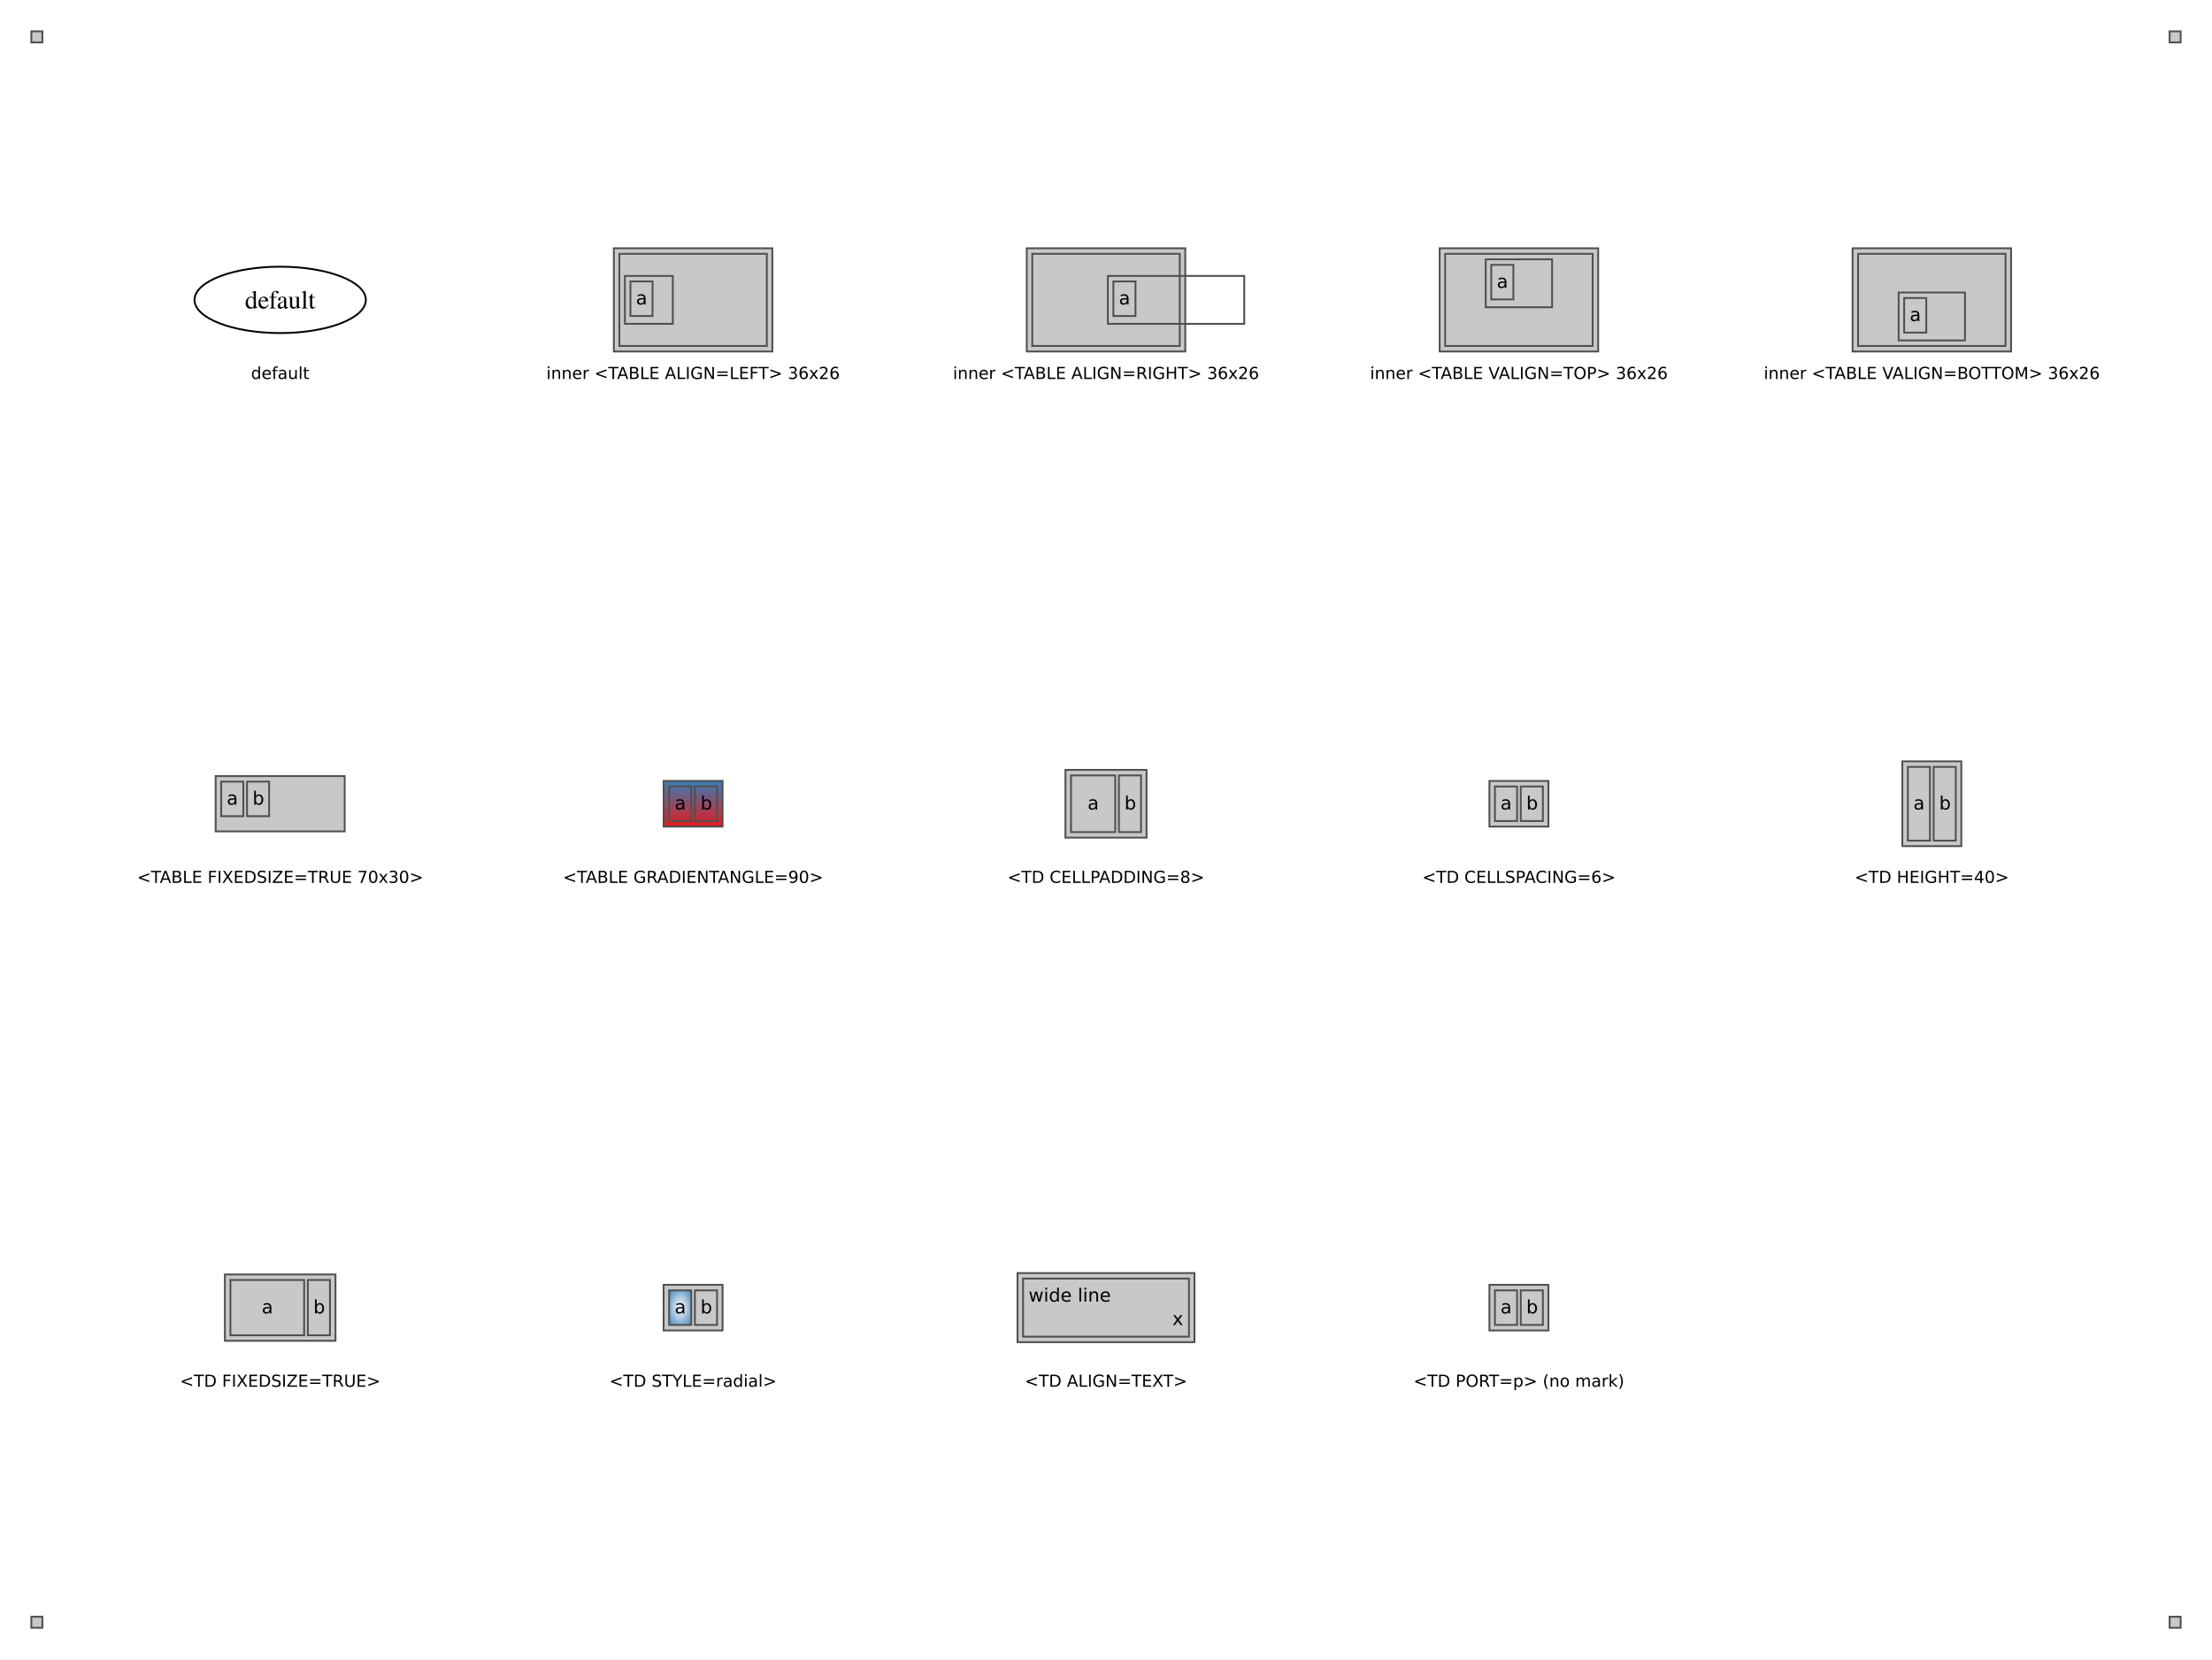
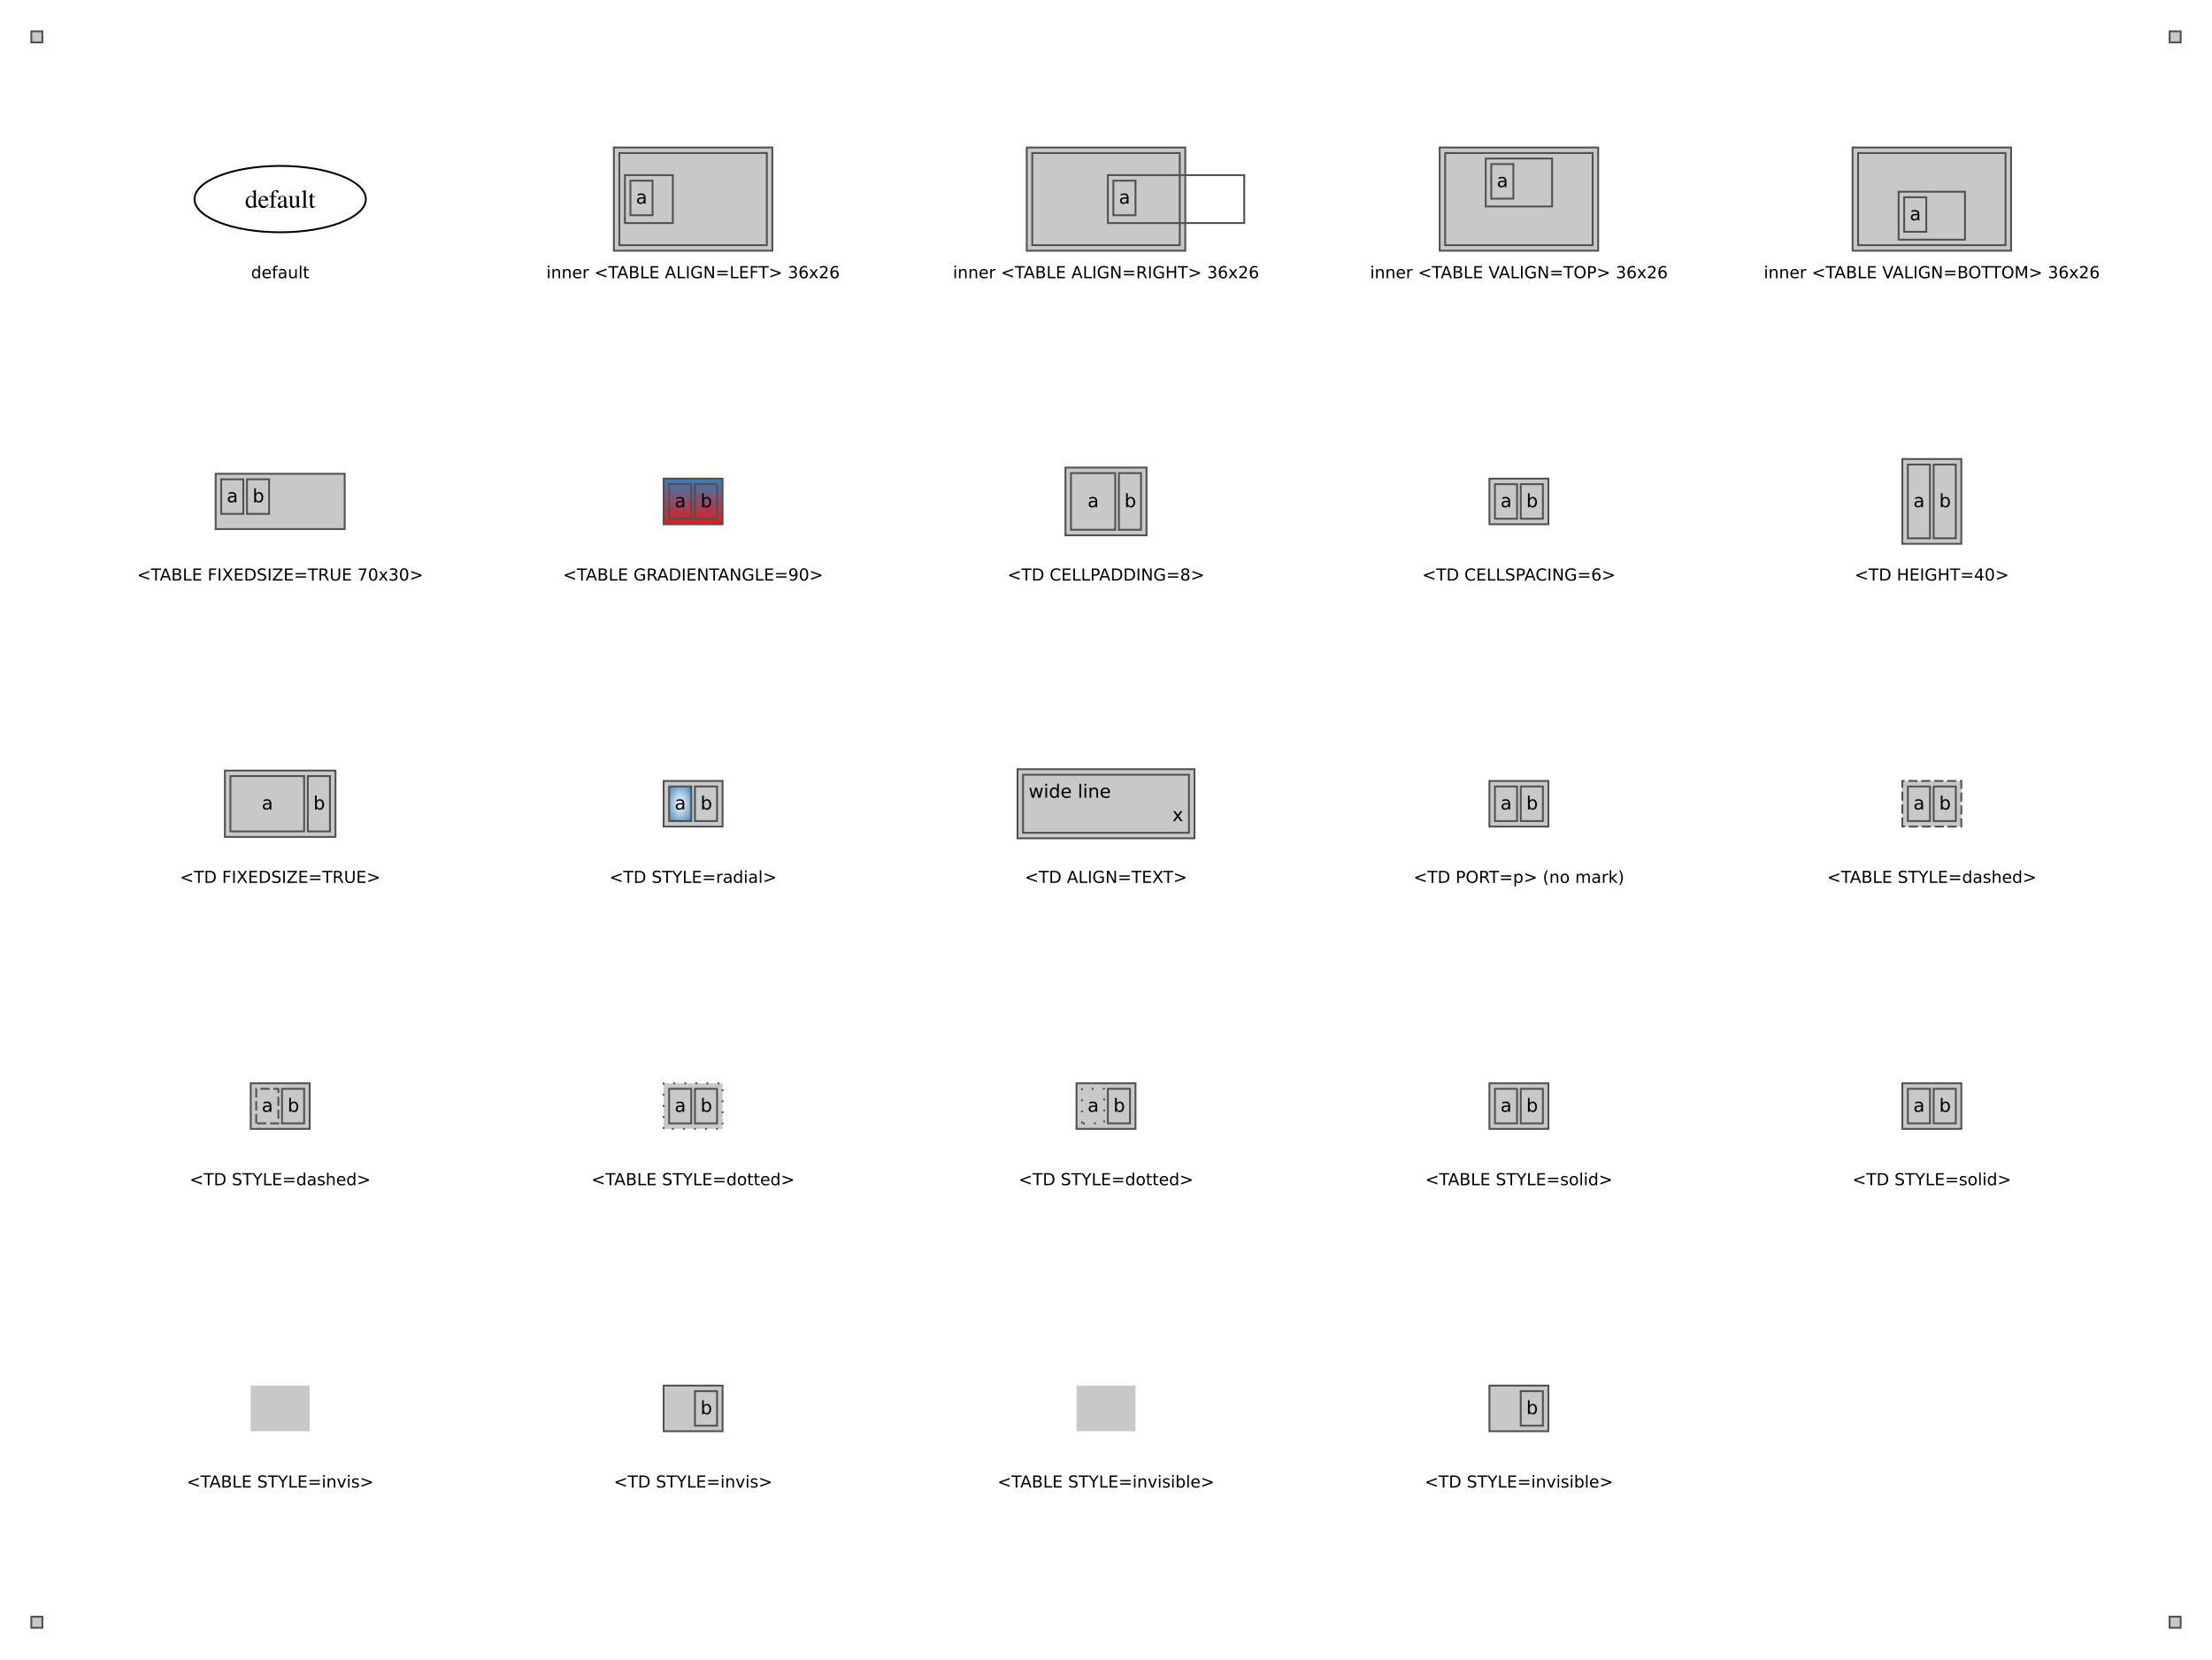
<svg xmlns="http://www.w3.org/2000/svg" width="900pt" height="675pt" viewBox="0.00 0.00 900.00 675.00">
  <g id="graph0" class="graph" transform="scale(0.750003 0.750003) rotate(0) translate(17 883)">
    <polygon fill="white" stroke="none" points="-17,17 -17,-883 1183,-883 1183,17 -17,17" />
    <g id="node1" class="node">
      <polygon fill="#c8c8c8" stroke="#505050" points="6,-866 0,-866 0,-860 6,-860 6,-866" />
    </g>
    <g id="node2" class="node">
      <polygon fill="#c8c8c8" stroke="#505050" points="1166,-866 1160,-866 1160,-860 1166,-860 1166,-866" />
    </g>
    <g id="node3" class="node">
      <polygon fill="#c8c8c8" stroke="#505050" points="6,-6 0,-6 0,0 6,0 6,-6" />
    </g>
    <g id="node4" class="node">
      <polygon fill="#c8c8c8" stroke="#505050" points="1166,-6 1160,-6 1160,0 1166,0 1166,-6" />
    </g>
    <g id="node5" class="node">
-       <ellipse fill="none" stroke="black" cx="135" cy="-720.33" rx="46.47" ry="18" />
-       <text xml:space="preserve" text-anchor="middle" x="135" y="-715.66" font-family="Times,serif" font-size="14.00">default</text>
+       <ellipse fill="none" stroke="black" cx="135" cy="-775" rx="46.47" ry="18" />
+       <text xml:space="preserve" text-anchor="middle" x="135" y="-770.32" font-family="Times,serif" font-size="14.00">default</text>
    </g>
    <g id="node6" class="node">
-       <text xml:space="preserve" text-anchor="middle" x="135" y="-677.41" font-family="DejaVu Sans" font-size="9.00" fill="#000000">default</text>
+       <text xml:space="preserve" text-anchor="middle" x="135" y="-732.07" font-family="DejaVu Sans" font-size="9.00" fill="#000000">default</text>
    </g>
    <g id="node7" class="node">
-       <polygon fill="#c8c8c8" stroke="none" points="402,-748.33 316,-748.33 316,-692.33 402,-692.33 402,-748.33" />
-       <polygon fill="none" stroke="#505050" points="319,-695.33 319,-745.33 399,-745.33 399,-695.33 319,-695.33" />
-       <polygon fill="none" stroke="#505050" points="325,-711.58 325,-730.33 337,-730.33 337,-711.58 325,-711.58" />
-       <text xml:space="preserve" text-anchor="start" x="328" y="-717.83" font-family="DejaVu Sans" font-size="10.00" fill="#000000">a</text>
-       <polygon fill="none" stroke="#505050" points="322,-707.33 322,-733.33 348,-733.33 348,-707.33 322,-707.33" />
-       <polygon fill="none" stroke="#505050" points="316,-692.33 316,-748.33 402,-748.33 402,-692.33 316,-692.33" />
+       <polygon fill="#c8c8c8" stroke="none" points="402,-803 316,-803 316,-747 402,-747 402,-803" />
+       <polygon fill="none" stroke="#505050" points="319,-750 319,-800 399,-800 399,-750 319,-750" />
+       <polygon fill="none" stroke="#505050" points="325,-766.25 325,-785 337,-785 337,-766.25 325,-766.25" />
+       <text xml:space="preserve" text-anchor="start" x="328" y="-772.5" font-family="DejaVu Sans" font-size="10.00" fill="#000000">a</text>
+       <polygon fill="none" stroke="#505050" points="322,-762 322,-788 348,-788 348,-762 322,-762" />
+       <polygon fill="none" stroke="#505050" points="316,-747 316,-803 402,-803 402,-747 316,-747" />
    </g>
    <g id="node8" class="node">
-       <text xml:space="preserve" text-anchor="middle" x="359" y="-677.41" font-family="DejaVu Sans" font-size="9.00" fill="#000000">inner &lt;TABLE ALIGN=LEFT&gt; 36x26</text>
+       <text xml:space="preserve" text-anchor="middle" x="359" y="-732.07" font-family="DejaVu Sans" font-size="9.00" fill="#000000">inner &lt;TABLE ALIGN=LEFT&gt; 36x26</text>
    </g>
    <g id="node9" class="node">
-       <polygon fill="#c8c8c8" stroke="none" points="626,-748.33 540,-748.33 540,-692.33 626,-692.33 626,-748.33" />
-       <polygon fill="none" stroke="#505050" points="543,-695.33 543,-745.33 623,-745.33 623,-695.33 543,-695.33" />
-       <polygon fill="none" stroke="#505050" points="587,-711.58 587,-730.33 599,-730.33 599,-711.58 587,-711.58" />
-       <text xml:space="preserve" text-anchor="start" x="590" y="-717.83" font-family="DejaVu Sans" font-size="10.00" fill="#000000">a</text>
-       <polygon fill="none" stroke="#505050" points="584,-707.33 584,-733.33 658,-733.33 658,-707.33 584,-707.33" />
-       <polygon fill="none" stroke="#505050" points="540,-692.33 540,-748.33 626,-748.33 626,-692.33 540,-692.33" />
+       <polygon fill="#c8c8c8" stroke="none" points="626,-803 540,-803 540,-747 626,-747 626,-803" />
+       <polygon fill="none" stroke="#505050" points="543,-750 543,-800 623,-800 623,-750 543,-750" />
+       <polygon fill="none" stroke="#505050" points="587,-766.25 587,-785 599,-785 599,-766.25 587,-766.25" />
+       <text xml:space="preserve" text-anchor="start" x="590" y="-772.5" font-family="DejaVu Sans" font-size="10.00" fill="#000000">a</text>
+       <polygon fill="none" stroke="#505050" points="584,-762 584,-788 658,-788 658,-762 584,-762" />
+       <polygon fill="none" stroke="#505050" points="540,-747 540,-803 626,-803 626,-747 540,-747" />
    </g>
    <g id="node10" class="node">
-       <text xml:space="preserve" text-anchor="middle" x="583" y="-677.41" font-family="DejaVu Sans" font-size="9.00" fill="#000000">inner &lt;TABLE ALIGN=RIGHT&gt; 36x26</text>
+       <text xml:space="preserve" text-anchor="middle" x="583" y="-732.07" font-family="DejaVu Sans" font-size="9.00" fill="#000000">inner &lt;TABLE ALIGN=RIGHT&gt; 36x26</text>
    </g>
    <g id="node11" class="node">
-       <polygon fill="#c8c8c8" stroke="none" points="850,-748.33 764,-748.33 764,-692.33 850,-692.33 850,-748.33" />
-       <polygon fill="none" stroke="#505050" points="767,-695.33 767,-745.33 847,-745.33 847,-695.33 767,-695.33" />
-       <polygon fill="none" stroke="#505050" points="792,-720.58 792,-739.33 804,-739.33 804,-720.58 792,-720.58" />
-       <text xml:space="preserve" text-anchor="start" x="795" y="-726.83" font-family="DejaVu Sans" font-size="10.00" fill="#000000">a</text>
-       <polygon fill="none" stroke="#505050" points="789,-716.33 789,-742.33 825,-742.33 825,-716.33 789,-716.33" />
-       <polygon fill="none" stroke="#505050" points="764,-692.33 764,-748.33 850,-748.33 850,-692.33 764,-692.33" />
+       <polygon fill="#c8c8c8" stroke="none" points="850,-803 764,-803 764,-747 850,-747 850,-803" />
+       <polygon fill="none" stroke="#505050" points="767,-750 767,-800 847,-800 847,-750 767,-750" />
+       <polygon fill="none" stroke="#505050" points="792,-775.25 792,-794 804,-794 804,-775.25 792,-775.25" />
+       <text xml:space="preserve" text-anchor="start" x="795" y="-781.5" font-family="DejaVu Sans" font-size="10.00" fill="#000000">a</text>
+       <polygon fill="none" stroke="#505050" points="789,-771 789,-797 825,-797 825,-771 789,-771" />
+       <polygon fill="none" stroke="#505050" points="764,-747 764,-803 850,-803 850,-747 764,-747" />
    </g>
    <g id="node12" class="node">
-       <text xml:space="preserve" text-anchor="middle" x="807" y="-677.41" font-family="DejaVu Sans" font-size="9.00" fill="#000000">inner &lt;TABLE VALIGN=TOP&gt; 36x26</text>
+       <text xml:space="preserve" text-anchor="middle" x="807" y="-732.07" font-family="DejaVu Sans" font-size="9.00" fill="#000000">inner &lt;TABLE VALIGN=TOP&gt; 36x26</text>
    </g>
    <g id="node13" class="node">
-       <polygon fill="#c8c8c8" stroke="none" points="1074,-748.33 988,-748.33 988,-692.33 1074,-692.33 1074,-748.33" />
-       <polygon fill="none" stroke="#505050" points="991,-695.33 991,-745.33 1071,-745.33 1071,-695.33 991,-695.33" />
-       <polygon fill="none" stroke="#505050" points="1016,-702.58 1016,-721.33 1028,-721.33 1028,-702.58 1016,-702.58" />
-       <text xml:space="preserve" text-anchor="start" x="1019" y="-708.83" font-family="DejaVu Sans" font-size="10.00" fill="#000000">a</text>
-       <polygon fill="none" stroke="#505050" points="1013,-698.33 1013,-724.33 1049,-724.33 1049,-698.33 1013,-698.33" />
-       <polygon fill="none" stroke="#505050" points="988,-692.33 988,-748.33 1074,-748.33 1074,-692.33 988,-692.33" />
+       <polygon fill="#c8c8c8" stroke="none" points="1074,-803 988,-803 988,-747 1074,-747 1074,-803" />
+       <polygon fill="none" stroke="#505050" points="991,-750 991,-800 1071,-800 1071,-750 991,-750" />
+       <polygon fill="none" stroke="#505050" points="1016,-757.25 1016,-776 1028,-776 1028,-757.25 1016,-757.25" />
+       <text xml:space="preserve" text-anchor="start" x="1019" y="-763.5" font-family="DejaVu Sans" font-size="10.00" fill="#000000">a</text>
+       <polygon fill="none" stroke="#505050" points="1013,-753 1013,-779 1049,-779 1049,-753 1013,-753" />
+       <polygon fill="none" stroke="#505050" points="988,-747 988,-803 1074,-803 1074,-747 988,-747" />
    </g>
    <g id="node14" class="node">
-       <text xml:space="preserve" text-anchor="middle" x="1031" y="-677.41" font-family="DejaVu Sans" font-size="9.00" fill="#000000">inner &lt;TABLE VALIGN=BOTTOM&gt; 36x26</text>
+       <text xml:space="preserve" text-anchor="middle" x="1031" y="-732.07" font-family="DejaVu Sans" font-size="9.00" fill="#000000">inner &lt;TABLE VALIGN=BOTTOM&gt; 36x26</text>
    </g>
    <g id="node15" class="node">
-       <polygon fill="#c8c8c8" stroke="none" points="170,-462 100,-462 100,-432 170,-432 170,-462" />
-       <polygon fill="none" stroke="#505050" points="103,-440.25 103,-459 115,-459 115,-440.25 103,-440.25" />
-       <text xml:space="preserve" text-anchor="start" x="106" y="-446.5" font-family="DejaVu Sans" font-size="10.00" fill="#000000">a</text>
-       <polygon fill="none" stroke="#505050" points="117,-440.25 117,-459 129,-459 129,-440.25 117,-440.25" />
-       <text xml:space="preserve" text-anchor="start" x="120" y="-446.5" font-family="DejaVu Sans" font-size="10.00" fill="#000000">b</text>
-       <polygon fill="none" stroke="#505050" points="100,-432 100,-462 170,-462 170,-432 100,-432" />
+       <polygon fill="#c8c8c8" stroke="none" points="170,-626 100,-626 100,-596 170,-596 170,-626" />
+       <polygon fill="none" stroke="#505050" points="103,-604.25 103,-623 115,-623 115,-604.25 103,-604.25" />
+       <text xml:space="preserve" text-anchor="start" x="106" y="-610.5" font-family="DejaVu Sans" font-size="10.00" fill="#000000">a</text>
+       <polygon fill="none" stroke="#505050" points="117,-604.25 117,-623 129,-623 129,-604.25 117,-604.25" />
+       <text xml:space="preserve" text-anchor="start" x="120" y="-610.5" font-family="DejaVu Sans" font-size="10.00" fill="#000000">b</text>
+       <polygon fill="none" stroke="#505050" points="100,-596 100,-626 170,-626 170,-596 100,-596" />
    </g>
    <g id="node16" class="node">
-       <text xml:space="preserve" text-anchor="middle" x="135" y="-404.07" font-family="DejaVu Sans" font-size="9.00" fill="#000000">&lt;TABLE FIXEDSIZE=TRUE 70x30&gt;</text>
+       <text xml:space="preserve" text-anchor="middle" x="135" y="-568.07" font-family="DejaVu Sans" font-size="9.00" fill="#000000">&lt;TABLE FIXEDSIZE=TRUE 70x30&gt;</text>
    </g>
    <g id="node17" class="node">
-       <polygon fill="#c8c8c8" stroke="none" points="375,-459.37 343,-459.37 343,-434.62 375,-434.62 375,-459.37" />
+       <polygon fill="#c8c8c8" stroke="none" points="375,-623.37 343,-623.37 343,-598.62 375,-598.62 375,-623.37" />
      <defs>
-         <linearGradient id="l_0" gradientUnits="userSpaceOnUse" x1="359" y1="-434.62" x2="359" y2="-459.37">
+         <linearGradient id="l_0" gradientUnits="userSpaceOnUse" x1="359" y1="-598.62" x2="359" y2="-623.37">
          <stop offset="0" style="stop-color:#e41a1c;stop-opacity:1.;" />
          <stop offset="1" style="stop-color:#377eb8;stop-opacity:1.;" />
        </linearGradient>
      </defs>
-       <polygon fill="url(#l_0)" stroke="none" points="343,-434.62 343,-459.37 375,-459.37 375,-434.62 343,-434.62" />
+       <polygon fill="url(#l_0)" stroke="none" points="343,-598.62 343,-623.37 375,-623.37 375,-598.62 343,-598.62" />
+       <polygon fill="none" stroke="#505050" points="346,-601.62 346,-620.37 358,-620.37 358,-601.62 346,-601.62" />
+       <text xml:space="preserve" text-anchor="start" x="349" y="-607.87" font-family="DejaVu Sans" font-size="10.00" fill="#000000">a</text>
+       <polygon fill="none" stroke="#505050" points="360,-601.62 360,-620.37 372,-620.37 372,-601.62 360,-601.62" />
+       <text xml:space="preserve" text-anchor="start" x="363" y="-607.87" font-family="DejaVu Sans" font-size="10.00" fill="#000000">b</text>
+       <polygon fill="none" stroke="#505050" points="343,-598.62 343,-623.37 375,-623.37 375,-598.62 343,-598.62" />
+     </g>
+     <g id="node18" class="node">
+       <text xml:space="preserve" text-anchor="middle" x="359" y="-568.07" font-family="DejaVu Sans" font-size="9.00" fill="#000000">&lt;TABLE GRADIENTANGLE=90&gt;</text>
+     </g>
+     <g id="node19" class="node">
+       <polygon fill="#c8c8c8" stroke="none" points="605,-629.37 561,-629.37 561,-592.62 605,-592.62 605,-629.37" />
+       <polygon fill="none" stroke="#505050" points="564,-595.62 564,-626.37 588,-626.37 588,-595.62 564,-595.62" />
+       <text xml:space="preserve" text-anchor="start" x="573" y="-607.87" font-family="DejaVu Sans" font-size="10.00" fill="#000000">a</text>
+       <polygon fill="none" stroke="#505050" points="590,-595.62 590,-626.37 602,-626.37 602,-595.62 590,-595.62" />
+       <text xml:space="preserve" text-anchor="start" x="593" y="-607.87" font-family="DejaVu Sans" font-size="10.00" fill="#000000">b</text>
+       <polygon fill="none" stroke="#505050" points="561,-592.62 561,-629.37 605,-629.37 605,-592.62 561,-592.62" />
+     </g>
+     <g id="node20" class="node">
+       <text xml:space="preserve" text-anchor="middle" x="583" y="-568.07" font-family="DejaVu Sans" font-size="9.00" fill="#000000">&lt;TD CELLPADDING=8&gt;</text>
+     </g>
+     <g id="node21" class="node">
+       <polygon fill="#c8c8c8" stroke="none" points="823,-623.37 791,-623.37 791,-598.62 823,-598.62 823,-623.37" />
+       <polygon fill="none" stroke="#505050" points="794,-601.62 794,-620.37 806,-620.37 806,-601.62 794,-601.62" />
+       <text xml:space="preserve" text-anchor="start" x="797" y="-607.87" font-family="DejaVu Sans" font-size="10.00" fill="#000000">a</text>
+       <polygon fill="none" stroke="#505050" points="808,-601.62 808,-620.37 820,-620.37 820,-601.62 808,-601.62" />
+       <text xml:space="preserve" text-anchor="start" x="811" y="-607.87" font-family="DejaVu Sans" font-size="10.00" fill="#000000">b</text>
+       <polygon fill="none" stroke="#505050" points="791,-598.62 791,-623.37 823,-623.37 823,-598.62 791,-598.62" />
+     </g>
+     <g id="node22" class="node">
+       <text xml:space="preserve" text-anchor="middle" x="807" y="-568.07" font-family="DejaVu Sans" font-size="9.00" fill="#000000">&lt;TD CELLSPACING=6&gt;</text>
+     </g>
+     <g id="node23" class="node">
+       <polygon fill="#c8c8c8" stroke="none" points="1047,-634 1015,-634 1015,-588 1047,-588 1047,-634" />
+       <polygon fill="none" stroke="#505050" points="1018,-591 1018,-631 1030,-631 1030,-591 1018,-591" />
+       <text xml:space="preserve" text-anchor="start" x="1021" y="-607.87" font-family="DejaVu Sans" font-size="10.00" fill="#000000">a</text>
+       <polygon fill="none" stroke="#505050" points="1032,-591 1032,-631 1044,-631 1044,-591 1032,-591" />
+       <text xml:space="preserve" text-anchor="start" x="1035" y="-607.87" font-family="DejaVu Sans" font-size="10.00" fill="#000000">b</text>
+       <polygon fill="none" stroke="#505050" points="1015,-588 1015,-634 1047,-634 1047,-588 1015,-588" />
+     </g>
+     <g id="node24" class="node">
+       <text xml:space="preserve" text-anchor="middle" x="1031" y="-568.07" font-family="DejaVu Sans" font-size="9.00" fill="#000000">&lt;TD HEIGHT=40&gt;</text>
+     </g>
+     <g id="node25" class="node">
+       <polygon fill="#c8c8c8" stroke="none" points="165,-465 105,-465 105,-429 165,-429 165,-465" />
+       <polygon fill="none" stroke="#505050" points="108,-432 108,-462 148,-462 148,-432 108,-432" />
+       <text xml:space="preserve" text-anchor="start" x="125" y="-443.87" font-family="DejaVu Sans" font-size="10.00" fill="#000000">a</text>
+       <polygon fill="none" stroke="#505050" points="150,-432 150,-462 162,-462 162,-432 150,-432" />
+       <text xml:space="preserve" text-anchor="start" x="153" y="-443.87" font-family="DejaVu Sans" font-size="10.00" fill="#000000">b</text>
+       <polygon fill="none" stroke="#505050" points="105,-429 105,-465 165,-465 165,-429 105,-429" />
+     </g>
+     <g id="node26" class="node">
+       <text xml:space="preserve" text-anchor="middle" x="135" y="-404.07" font-family="DejaVu Sans" font-size="9.00" fill="#000000">&lt;TD FIXEDSIZE=TRUE&gt;</text>
+     </g>
+     <g id="node27" class="node">
+       <polygon fill="#c8c8c8" stroke="none" points="375,-459.37 343,-459.37 343,-434.62 375,-434.62 375,-459.37" />
+       <defs>
+         <radialGradient id="r_0" cx="50%" cy="50%" r="75%" fx="50%" fy="50%">
+           <stop offset="0" style="stop-color:white;stop-opacity:1.;" />
+           <stop offset="1" style="stop-color:#377eb8;stop-opacity:1.;" />
+         </radialGradient>
+       </defs>
+       <polygon fill="url(#r_0)" stroke="none" points="346,-437.62 346,-456.37 358,-456.37 358,-437.62 346,-437.62" />
      <polygon fill="none" stroke="#505050" points="346,-437.62 346,-456.37 358,-456.37 358,-437.62 346,-437.62" />
      <text xml:space="preserve" text-anchor="start" x="349" y="-443.87" font-family="DejaVu Sans" font-size="10.00" fill="#000000">a</text>
      <polygon fill="none" stroke="#505050" points="360,-437.62 360,-456.37 372,-456.37 372,-437.62 360,-437.62" />
      <text xml:space="preserve" text-anchor="start" x="363" y="-443.87" font-family="DejaVu Sans" font-size="10.00" fill="#000000">b</text>
      <polygon fill="none" stroke="#505050" points="343,-434.62 343,-459.37 375,-459.37 375,-434.62 343,-434.62" />
    </g>
-     <g id="node18" class="node">
-       <text xml:space="preserve" text-anchor="middle" x="359" y="-404.07" font-family="DejaVu Sans" font-size="9.00" fill="#000000">&lt;TABLE GRADIENTANGLE=90&gt;</text>
-     </g>
-     <g id="node19" class="node">
-       <polygon fill="#c8c8c8" stroke="none" points="605,-465.37 561,-465.37 561,-428.62 605,-428.62 605,-465.37" />
-       <polygon fill="none" stroke="#505050" points="564,-431.62 564,-462.37 588,-462.37 588,-431.62 564,-431.62" />
-       <text xml:space="preserve" text-anchor="start" x="573" y="-443.87" font-family="DejaVu Sans" font-size="10.00" fill="#000000">a</text>
-       <polygon fill="none" stroke="#505050" points="590,-431.62 590,-462.37 602,-462.37 602,-431.62 590,-431.62" />
-       <text xml:space="preserve" text-anchor="start" x="593" y="-443.87" font-family="DejaVu Sans" font-size="10.00" fill="#000000">b</text>
-       <polygon fill="none" stroke="#505050" points="561,-428.62 561,-465.37 605,-465.37 605,-428.62 561,-428.62" />
-     </g>
-     <g id="node20" class="node">
-       <text xml:space="preserve" text-anchor="middle" x="583" y="-404.07" font-family="DejaVu Sans" font-size="9.00" fill="#000000">&lt;TD CELLPADDING=8&gt;</text>
-     </g>
-     <g id="node21" class="node">
+     <g id="node28" class="node">
+       <text xml:space="preserve" text-anchor="middle" x="359" y="-404.07" font-family="DejaVu Sans" font-size="9.00" fill="#000000">&lt;TD STYLE=radial&gt;</text>
+     </g>
+     <g id="node29" class="node">
+       <polygon fill="#c8c8c8" stroke="none" points="631,-465.75 535,-465.75 535,-428.25 631,-428.25 631,-465.75" />
+       <polygon fill="none" stroke="#505050" points="538,-431.25 538,-462.75 628,-462.75 628,-431.25 538,-431.25" />
+       <text xml:space="preserve" text-anchor="start" x="541" y="-450.25" font-family="DejaVu Sans" font-size="10.00" fill="#000000">wide line</text>
+       <text xml:space="preserve" text-anchor="start" x="619" y="-437.5" font-family="DejaVu Sans" font-size="10.00" fill="#000000">x</text>
+       <polygon fill="none" stroke="#505050" points="535,-428.25 535,-465.75 631,-465.75 631,-428.25 535,-428.25" />
+     </g>
+     <g id="node30" class="node">
+       <text xml:space="preserve" text-anchor="middle" x="583" y="-404.07" font-family="DejaVu Sans" font-size="9.00" fill="#000000">&lt;TD ALIGN=TEXT&gt;</text>
+     </g>
+     <g id="node31" class="node">
      <polygon fill="#c8c8c8" stroke="none" points="823,-459.37 791,-459.37 791,-434.62 823,-434.62 823,-459.37" />
      <polygon fill="none" stroke="#505050" points="794,-437.62 794,-456.37 806,-456.37 806,-437.62 794,-437.62" />
      <text xml:space="preserve" text-anchor="start" x="797" y="-443.87" font-family="DejaVu Sans" font-size="10.00" fill="#000000">a</text>
      <polygon fill="none" stroke="#505050" points="808,-437.62 808,-456.37 820,-456.37 820,-437.62 808,-437.62" />
      <text xml:space="preserve" text-anchor="start" x="811" y="-443.87" font-family="DejaVu Sans" font-size="10.00" fill="#000000">b</text>
      <polygon fill="none" stroke="#505050" points="791,-434.62 791,-459.37 823,-459.37 823,-434.62 791,-434.62" />
    </g>
-     <g id="node22" class="node">
-       <text xml:space="preserve" text-anchor="middle" x="807" y="-404.07" font-family="DejaVu Sans" font-size="9.00" fill="#000000">&lt;TD CELLSPACING=6&gt;</text>
-     </g>
-     <g id="node23" class="node">
-       <polygon fill="#c8c8c8" stroke="none" points="1047,-470 1015,-470 1015,-424 1047,-424 1047,-470" />
-       <polygon fill="none" stroke="#505050" points="1018,-427 1018,-467 1030,-467 1030,-427 1018,-427" />
+     <g id="node32" class="node">
+       <text xml:space="preserve" text-anchor="middle" x="807" y="-404.07" font-family="DejaVu Sans" font-size="9.00" fill="#000000">&lt;TD PORT=p&gt; (no mark)</text>
+     </g>
+     <g id="node33" class="node">
+       <polygon fill="#c8c8c8" stroke="none" points="1047,-459.37 1015,-459.37 1015,-434.62 1047,-434.62 1047,-459.37" />
+       <polygon fill="none" stroke="#505050" points="1018,-437.62 1018,-456.37 1030,-456.37 1030,-437.62 1018,-437.62" />
      <text xml:space="preserve" text-anchor="start" x="1021" y="-443.87" font-family="DejaVu Sans" font-size="10.00" fill="#000000">a</text>
-       <polygon fill="none" stroke="#505050" points="1032,-427 1032,-467 1044,-467 1044,-427 1032,-427" />
+       <polygon fill="none" stroke="#505050" points="1032,-437.62 1032,-456.37 1044,-456.37 1044,-437.62 1032,-437.62" />
      <text xml:space="preserve" text-anchor="start" x="1035" y="-443.87" font-family="DejaVu Sans" font-size="10.00" fill="#000000">b</text>
-       <polygon fill="none" stroke="#505050" points="1015,-424 1015,-470 1047,-470 1047,-424 1015,-424" />
-     </g>
-     <g id="node24" class="node">
-       <text xml:space="preserve" text-anchor="middle" x="1031" y="-404.07" font-family="DejaVu Sans" font-size="9.00" fill="#000000">&lt;TD HEIGHT=40&gt;</text>
-     </g>
-     <g id="node25" class="node">
-       <polygon fill="#c8c8c8" stroke="none" points="165,-191.67 105,-191.67 105,-155.67 165,-155.67 165,-191.67" />
-       <polygon fill="none" stroke="#505050" points="108,-158.67 108,-188.67 148,-188.67 148,-158.67 108,-158.67" />
-       <text xml:space="preserve" text-anchor="start" x="125" y="-170.54" font-family="DejaVu Sans" font-size="10.00" fill="#000000">a</text>
-       <polygon fill="none" stroke="#505050" points="150,-158.67 150,-188.67 162,-188.67 162,-158.67 150,-158.67" />
-       <text xml:space="preserve" text-anchor="start" x="153" y="-170.54" font-family="DejaVu Sans" font-size="10.00" fill="#000000">b</text>
-       <polygon fill="none" stroke="#505050" points="105,-155.67 105,-191.67 165,-191.67 165,-155.67 105,-155.67" />
-     </g>
-     <g id="node26" class="node">
-       <text xml:space="preserve" text-anchor="middle" x="135" y="-130.74" font-family="DejaVu Sans" font-size="9.00" fill="#000000">&lt;TD FIXEDSIZE=TRUE&gt;</text>
-     </g>
-     <g id="node27" class="node">
-       <polygon fill="#c8c8c8" stroke="none" points="375,-186.04 343,-186.04 343,-161.29 375,-161.29 375,-186.04" />
-       <defs>
-         <radialGradient id="r_0" cx="50%" cy="50%" r="75%" fx="50%" fy="50%">
-           <stop offset="0" style="stop-color:white;stop-opacity:1.;" />
-           <stop offset="1" style="stop-color:#377eb8;stop-opacity:1.;" />
-         </radialGradient>
-       </defs>
-       <polygon fill="url(#r_0)" stroke="none" points="346,-164.29 346,-183.04 358,-183.04 358,-164.29 346,-164.29" />
-       <polygon fill="none" stroke="#505050" points="346,-164.29 346,-183.04 358,-183.04 358,-164.29 346,-164.29" />
-       <text xml:space="preserve" text-anchor="start" x="349" y="-170.54" font-family="DejaVu Sans" font-size="10.00" fill="#000000">a</text>
-       <polygon fill="none" stroke="#505050" points="360,-164.29 360,-183.04 372,-183.04 372,-164.29 360,-164.29" />
-       <text xml:space="preserve" text-anchor="start" x="363" y="-170.54" font-family="DejaVu Sans" font-size="10.00" fill="#000000">b</text>
-       <polygon fill="none" stroke="#505050" points="343,-161.29 343,-186.04 375,-186.04 375,-161.29 343,-161.29" />
-     </g>
-     <g id="node28" class="node">
-       <text xml:space="preserve" text-anchor="middle" x="359" y="-130.74" font-family="DejaVu Sans" font-size="9.00" fill="#000000">&lt;TD STYLE=radial&gt;</text>
-     </g>
-     <g id="node29" class="node">
-       <polygon fill="#c8c8c8" stroke="none" points="631,-192.42 535,-192.42 535,-154.92 631,-154.92 631,-192.42" />
-       <polygon fill="none" stroke="#505050" points="538,-157.92 538,-189.42 628,-189.42 628,-157.92 538,-157.92" />
-       <text xml:space="preserve" text-anchor="start" x="541" y="-176.92" font-family="DejaVu Sans" font-size="10.00" fill="#000000">wide line</text>
-       <text xml:space="preserve" text-anchor="start" x="619" y="-164.17" font-family="DejaVu Sans" font-size="10.00" fill="#000000">x</text>
-       <polygon fill="none" stroke="#505050" points="535,-154.92 535,-192.42 631,-192.42 631,-154.92 535,-154.92" />
-     </g>
-     <g id="node30" class="node">
-       <text xml:space="preserve" text-anchor="middle" x="583" y="-130.74" font-family="DejaVu Sans" font-size="9.00" fill="#000000">&lt;TD ALIGN=TEXT&gt;</text>
-     </g>
-     <g id="node31" class="node">
-       <polygon fill="#c8c8c8" stroke="none" points="823,-186.04 791,-186.04 791,-161.29 823,-161.29 823,-186.04" />
-       <polygon fill="none" stroke="#505050" points="794,-164.29 794,-183.04 806,-183.04 806,-164.29 794,-164.29" />
-       <text xml:space="preserve" text-anchor="start" x="797" y="-170.54" font-family="DejaVu Sans" font-size="10.00" fill="#000000">a</text>
-       <polygon fill="none" stroke="#505050" points="808,-164.29 808,-183.04 820,-183.04 820,-164.29 808,-164.29" />
-       <text xml:space="preserve" text-anchor="start" x="811" y="-170.54" font-family="DejaVu Sans" font-size="10.00" fill="#000000">b</text>
-       <polygon fill="none" stroke="#505050" points="791,-161.29 791,-186.04 823,-186.04 823,-161.29 791,-161.29" />
-     </g>
-     <g id="node32" class="node">
-       <text xml:space="preserve" text-anchor="middle" x="807" y="-130.74" font-family="DejaVu Sans" font-size="9.00" fill="#000000">&lt;TD PORT=p&gt; (no mark)</text>
+       <polygon fill="none" stroke="#505050" stroke-dasharray="5,2" points="1015,-434.62 1015,-459.37 1047,-459.37 1047,-434.62 1015,-434.62" />
+     </g>
+     <g id="node34" class="node">
+       <text xml:space="preserve" text-anchor="middle" x="1031" y="-404.07" font-family="DejaVu Sans" font-size="9.00" fill="#000000">&lt;TABLE STYLE=dashed&gt;</text>
+     </g>
+     <g id="node35" class="node">
+       <polygon fill="#c8c8c8" stroke="none" points="151,-295.37 119,-295.37 119,-270.62 151,-270.62 151,-295.37" />
+       <polygon fill="none" stroke="#505050" stroke-dasharray="5,2" points="122,-273.62 122,-292.37 134,-292.37 134,-273.62 122,-273.62" />
+       <text xml:space="preserve" text-anchor="start" x="125" y="-279.87" font-family="DejaVu Sans" font-size="10.00" fill="#000000">a</text>
+       <polygon fill="none" stroke="#505050" points="136,-273.62 136,-292.37 148,-292.37 148,-273.62 136,-273.62" />
+       <text xml:space="preserve" text-anchor="start" x="139" y="-279.87" font-family="DejaVu Sans" font-size="10.00" fill="#000000">b</text>
+       <polygon fill="none" stroke="#505050" points="119,-270.62 119,-295.37 151,-295.37 151,-270.62 119,-270.62" />
+     </g>
+     <g id="node36" class="node">
+       <text xml:space="preserve" text-anchor="middle" x="135" y="-240.07" font-family="DejaVu Sans" font-size="9.00" fill="#000000">&lt;TD STYLE=dashed&gt;</text>
+     </g>
+     <g id="node37" class="node">
+       <polygon fill="#c8c8c8" stroke="none" points="375,-295.37 343,-295.37 343,-270.62 375,-270.62 375,-295.37" />
+       <polygon fill="none" stroke="#505050" points="346,-273.62 346,-292.37 358,-292.37 358,-273.62 346,-273.62" />
+       <text xml:space="preserve" text-anchor="start" x="349" y="-279.87" font-family="DejaVu Sans" font-size="10.00" fill="#000000">a</text>
+       <polygon fill="none" stroke="#505050" points="360,-273.62 360,-292.37 372,-292.37 372,-273.62 360,-273.62" />
+       <text xml:space="preserve" text-anchor="start" x="363" y="-279.87" font-family="DejaVu Sans" font-size="10.00" fill="#000000">b</text>
+       <polygon fill="none" stroke="#505050" stroke-dasharray="1,5" points="343,-270.62 343,-295.37 375,-295.37 375,-270.62 343,-270.62" />
+     </g>
+     <g id="node38" class="node">
+       <text xml:space="preserve" text-anchor="middle" x="359" y="-240.07" font-family="DejaVu Sans" font-size="9.00" fill="#000000">&lt;TABLE STYLE=dotted&gt;</text>
+     </g>
+     <g id="node39" class="node">
+       <polygon fill="#c8c8c8" stroke="none" points="599,-295.37 567,-295.37 567,-270.62 599,-270.62 599,-295.37" />
+       <polygon fill="none" stroke="#505050" stroke-dasharray="1,5" points="570,-273.62 570,-292.37 582,-292.37 582,-273.62 570,-273.62" />
+       <text xml:space="preserve" text-anchor="start" x="573" y="-279.87" font-family="DejaVu Sans" font-size="10.00" fill="#000000">a</text>
+       <polygon fill="none" stroke="#505050" points="584,-273.62 584,-292.37 596,-292.37 596,-273.62 584,-273.62" />
+       <text xml:space="preserve" text-anchor="start" x="587" y="-279.87" font-family="DejaVu Sans" font-size="10.00" fill="#000000">b</text>
+       <polygon fill="none" stroke="#505050" points="567,-270.62 567,-295.37 599,-295.37 599,-270.62 567,-270.62" />
+     </g>
+     <g id="node40" class="node">
+       <text xml:space="preserve" text-anchor="middle" x="583" y="-240.07" font-family="DejaVu Sans" font-size="9.00" fill="#000000">&lt;TD STYLE=dotted&gt;</text>
+     </g>
+     <g id="node41" class="node">
+       <polygon fill="#c8c8c8" stroke="none" points="823,-295.37 791,-295.37 791,-270.62 823,-270.62 823,-295.37" />
+       <polygon fill="none" stroke="#505050" points="794,-273.62 794,-292.37 806,-292.37 806,-273.62 794,-273.62" />
+       <text xml:space="preserve" text-anchor="start" x="797" y="-279.87" font-family="DejaVu Sans" font-size="10.00" fill="#000000">a</text>
+       <polygon fill="none" stroke="#505050" points="808,-273.62 808,-292.37 820,-292.37 820,-273.62 808,-273.62" />
+       <text xml:space="preserve" text-anchor="start" x="811" y="-279.87" font-family="DejaVu Sans" font-size="10.00" fill="#000000">b</text>
+       <polygon fill="none" stroke="#505050" points="791,-270.62 791,-295.37 823,-295.37 823,-270.62 791,-270.62" />
+     </g>
+     <g id="node42" class="node">
+       <text xml:space="preserve" text-anchor="middle" x="807" y="-240.07" font-family="DejaVu Sans" font-size="9.00" fill="#000000">&lt;TABLE STYLE=solid&gt;</text>
+     </g>
+     <g id="node43" class="node">
+       <polygon fill="#c8c8c8" stroke="none" points="1047,-295.37 1015,-295.37 1015,-270.62 1047,-270.62 1047,-295.37" />
+       <polygon fill="none" stroke="#505050" points="1018,-273.62 1018,-292.37 1030,-292.37 1030,-273.62 1018,-273.62" />
+       <text xml:space="preserve" text-anchor="start" x="1021" y="-279.87" font-family="DejaVu Sans" font-size="10.00" fill="#000000">a</text>
+       <polygon fill="none" stroke="#505050" points="1032,-273.62 1032,-292.37 1044,-292.37 1044,-273.62 1032,-273.62" />
+       <text xml:space="preserve" text-anchor="start" x="1035" y="-279.87" font-family="DejaVu Sans" font-size="10.00" fill="#000000">b</text>
+       <polygon fill="none" stroke="#505050" points="1015,-270.62 1015,-295.37 1047,-295.37 1047,-270.62 1015,-270.62" />
+     </g>
+     <g id="node44" class="node">
+       <text xml:space="preserve" text-anchor="middle" x="1031" y="-240.07" font-family="DejaVu Sans" font-size="9.00" fill="#000000">&lt;TD STYLE=solid&gt;</text>
+     </g>
+     <g id="node45" class="node">
+       <polygon fill="#c8c8c8" stroke="none" points="151,-131.37 119,-131.37 119,-106.62 151,-106.62 151,-131.37" />
+     </g>
+     <g id="node46" class="node">
+       <text xml:space="preserve" text-anchor="middle" x="135" y="-76.07" font-family="DejaVu Sans" font-size="9.00" fill="#000000">&lt;TABLE STYLE=invis&gt;</text>
+     </g>
+     <g id="node47" class="node">
+       <polygon fill="#c8c8c8" stroke="none" points="375,-131.37 343,-131.37 343,-106.62 375,-106.62 375,-131.37" />
+       <polygon fill="none" stroke="#505050" points="360,-109.62 360,-128.37 372,-128.37 372,-109.62 360,-109.62" />
+       <text xml:space="preserve" text-anchor="start" x="363" y="-115.87" font-family="DejaVu Sans" font-size="10.00" fill="#000000">b</text>
+       <polygon fill="none" stroke="#505050" points="343,-106.62 343,-131.37 375,-131.37 375,-106.62 343,-106.62" />
+     </g>
+     <g id="node48" class="node">
+       <text xml:space="preserve" text-anchor="middle" x="359" y="-76.07" font-family="DejaVu Sans" font-size="9.00" fill="#000000">&lt;TD STYLE=invis&gt;</text>
+     </g>
+     <g id="node49" class="node">
+       <polygon fill="#c8c8c8" stroke="none" points="599,-131.37 567,-131.37 567,-106.62 599,-106.62 599,-131.37" />
+     </g>
+     <g id="node50" class="node">
+       <text xml:space="preserve" text-anchor="middle" x="583" y="-76.07" font-family="DejaVu Sans" font-size="9.00" fill="#000000">&lt;TABLE STYLE=invisible&gt;</text>
+     </g>
+     <g id="node51" class="node">
+       <polygon fill="#c8c8c8" stroke="none" points="823,-131.37 791,-131.37 791,-106.62 823,-106.62 823,-131.37" />
+       <polygon fill="none" stroke="#505050" points="808,-109.62 808,-128.37 820,-128.37 820,-109.62 808,-109.62" />
+       <text xml:space="preserve" text-anchor="start" x="811" y="-115.87" font-family="DejaVu Sans" font-size="10.00" fill="#000000">b</text>
+       <polygon fill="none" stroke="#505050" points="791,-106.62 791,-131.37 823,-131.37 823,-106.62 791,-106.62" />
+     </g>
+     <g id="node52" class="node">
+       <text xml:space="preserve" text-anchor="middle" x="807" y="-76.07" font-family="DejaVu Sans" font-size="9.00" fill="#000000">&lt;TD STYLE=invisible&gt;</text>
    </g>
  </g>
</svg>
